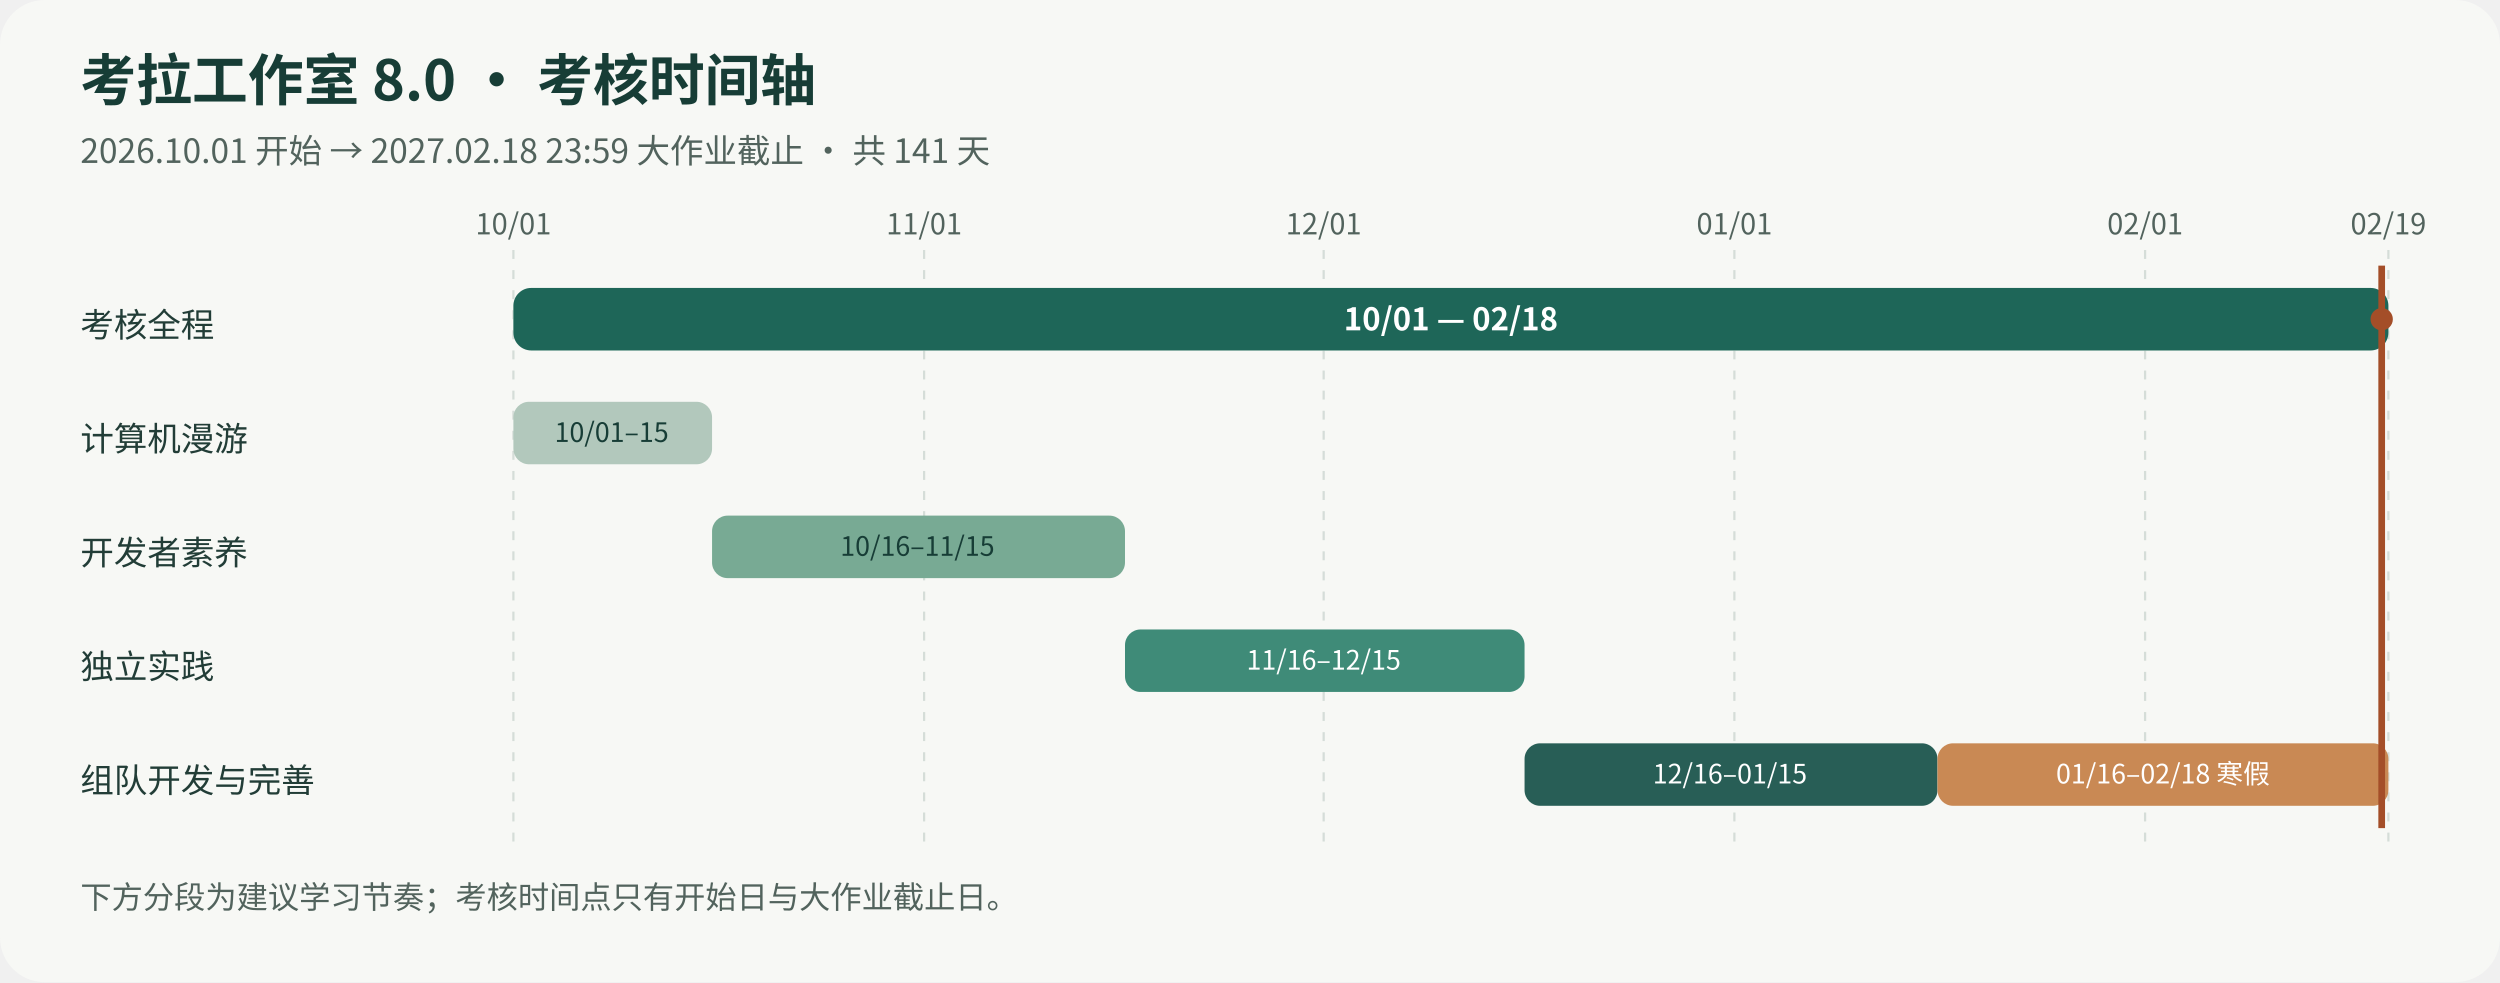
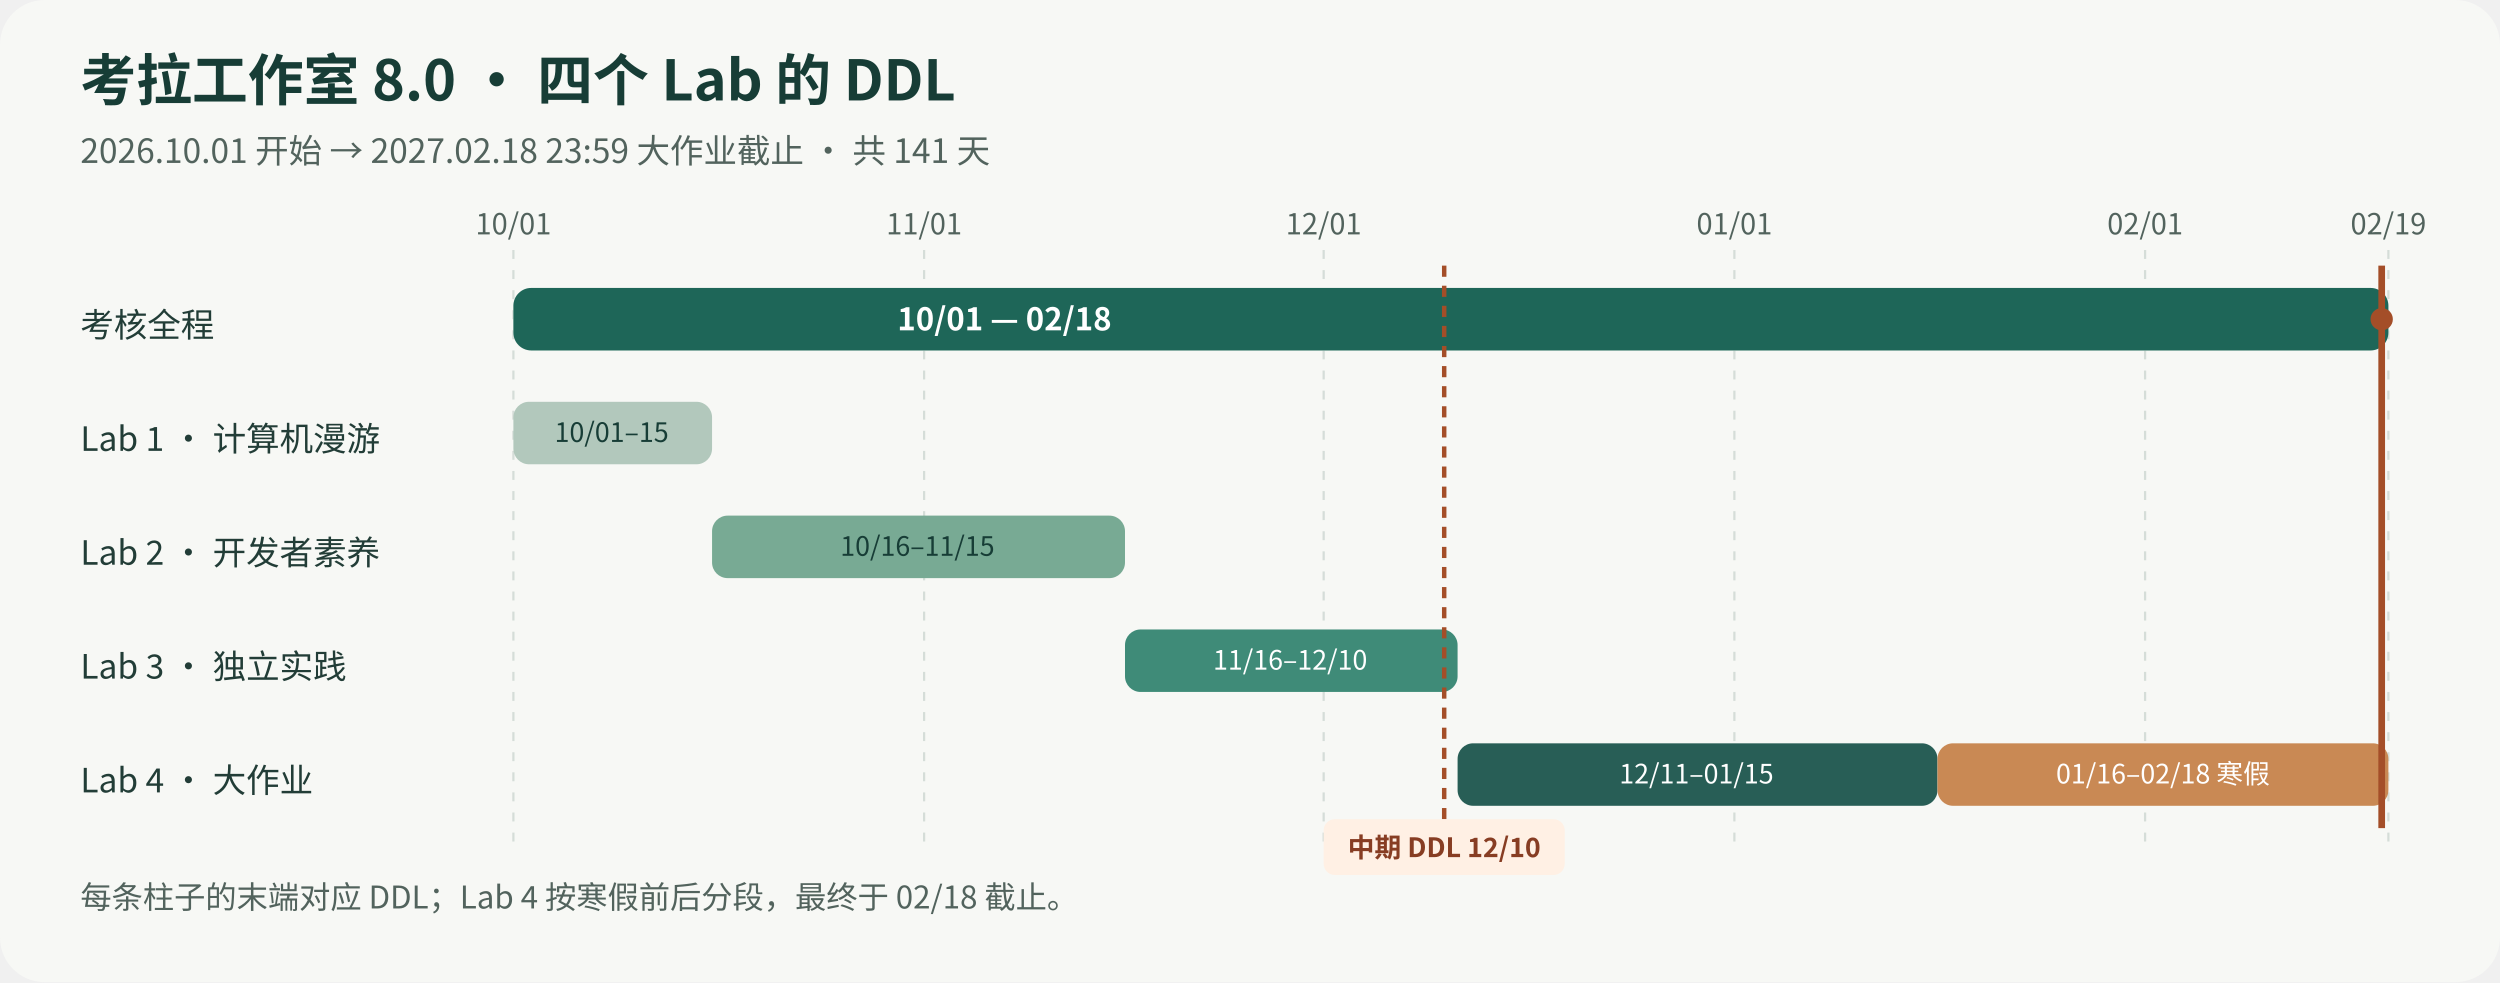
<svg xmlns="http://www.w3.org/2000/svg" viewBox="0 0 1120 440" role="img" aria-labelledby="title desc">
  <rect width="1120" height="440" rx="20" fill="#f7f8f5" />
-   <text x="36" y="45" fill="#173d36" font-family="Microsoft YaHei,Noto Sans CJK SC,sans-serif" font-size="25" font-weight="700">考拉工作室 8.0 · 考核时间轴</text>
+   <text x="36" y="45" fill="#173d36" font-family="Microsoft YaHei,Noto Sans CJK SC,sans-serif" font-size="25" font-weight="700">考拉工作室 8.0 · 四个 Lab 的 DDL</text>
  <text x="36" y="73" fill="#52635d" font-family="Microsoft YaHei,Noto Sans CJK SC,sans-serif" font-size="15">2026.10.01 开始 → 2027.02.18 23:59 大作业截止 · 共 141 天</text>
  <g stroke="#d5ddd8" stroke-width="1" stroke-dasharray="4 5">
    <line x1="230" y1="112" x2="230" y2="378" />
    <line x1="414" y1="112" x2="414" y2="378" />
    <line x1="593" y1="112" x2="593" y2="378" />
    <line x1="777" y1="112" x2="777" y2="378" />
    <line x1="961" y1="112" x2="961" y2="378" />
    <line x1="1070" y1="112" x2="1070" y2="378" />
  </g>
  <g fill="#52635d" font-family="Microsoft YaHei,Noto Sans CJK SC,sans-serif" font-size="13" text-anchor="middle">
    <text x="230" y="105">10/01</text>
    <text x="414" y="105">11/01</text>
    <text x="593" y="105">12/01</text>
    <text x="777" y="105">01/01</text>
    <text x="961" y="105">02/01</text>
    <text x="1070" y="105">02/19</text>
  </g>
  <g font-family="Microsoft YaHei,Noto Sans CJK SC,sans-serif" font-size="15" fill="#223d37">
    <text x="36" y="151">考核全程</text>
-     <text x="36" y="202">计算机漫游</text>
-     <text x="36" y="253">开发者素养</text>
-     <text x="36" y="304">独立实践</text>
-     <text x="36" y="355">组队开发与完善</text>
+     <text x="36" y="202">Lab 1 · 计算机漫游</text>
+     <text x="36" y="253">Lab 2 · 开发者素养</text>
+     <text x="36" y="304">Lab 3 · 独立实践</text>
+     <text x="36" y="355">Lab 4 · 大作业</text>
  </g>
  <rect x="230" y="129" width="840" height="28" rx="8" fill="#dce9e3" />
  <rect x="230" y="129" width="840" height="28" rx="8" fill="#1e6658" />
-   <text x="650" y="148" fill="#ffffff" font-family="Microsoft YaHei,Noto Sans CJK SC,sans-serif" font-size="14" font-weight="700" text-anchor="middle">10/01 — 02/18</text>
+   <text x="450" y="148" fill="#ffffff" font-family="Microsoft YaHei,Noto Sans CJK SC,sans-serif" font-size="14" font-weight="700" text-anchor="middle">10/01 — 02/18</text>
  <rect x="230" y="180" width="89" height="28" rx="7" fill="#b2c8bc" />
  <rect x="319" y="231" width="185" height="28" rx="7" fill="#78aa94" />
-   <rect x="504" y="282" width="179" height="28" rx="7" fill="#3f8b78" />
-   <rect x="683" y="333" width="185" height="28" rx="7" fill="#285e56" />
+   <rect x="504" y="282" width="149" height="28" rx="7" fill="#3f8b78" />
+   <rect x="653" y="333" width="215" height="28" rx="7" fill="#285e56" />
  <rect x="868" y="333" width="202" height="28" rx="7" fill="#c98954" />
+   <line x1="647" y1="119" x2="647" y2="374" stroke="#a44e28" stroke-width="2" stroke-dasharray="5 4" />
+   <rect x="593" y="367" width="108" height="25" rx="5" fill="#fff0e4" />
+   <text x="647" y="384" fill="#873d23" font-family="Microsoft YaHei,Noto Sans CJK SC,sans-serif" font-size="12" font-weight="700" text-anchor="middle">中期 DDL 12/10</text>
  <g font-family="Microsoft YaHei,Noto Sans CJK SC,sans-serif" font-size="12" fill="#173d36" text-anchor="middle">
    <text x="274" y="198">10/01–15</text>
    <text x="411" y="249">10/16–11/15</text>
  </g>
  <g font-family="Microsoft YaHei,Noto Sans CJK SC,sans-serif" font-size="12" fill="#ffffff" text-anchor="middle">
-     <text x="593" y="300">11/16–12/15</text>
-     <text x="775" y="351">12/16–01/15</text>
+     <text x="578" y="300">11/16–12/10</text>
+     <text x="760" y="351">12/11–01/15</text>
    <text x="969" y="351">01/16–02/18 寒假</text>
  </g>
  <line x1="1067" y1="119" x2="1067" y2="371" stroke="#a44e28" stroke-width="3" />
  <circle cx="1067" cy="143" r="5" fill="#a44e28" />
-   <text x="36" y="407" fill="#52635d" font-family="Microsoft YaHei,Noto Sans CJK SC,sans-serif" font-size="14">下方分段为建议学习节奏；考核时间点只有开始日与大作业截止日。</text>
+   <text x="36" y="407" fill="#52635d" font-family="Microsoft YaHei,Noto Sans CJK SC,sans-serif" font-size="14">每条柱子的末端对应 DDL；Lab 4 按寒假前后分段，最终于 02/18 截止。</text>
</svg>
